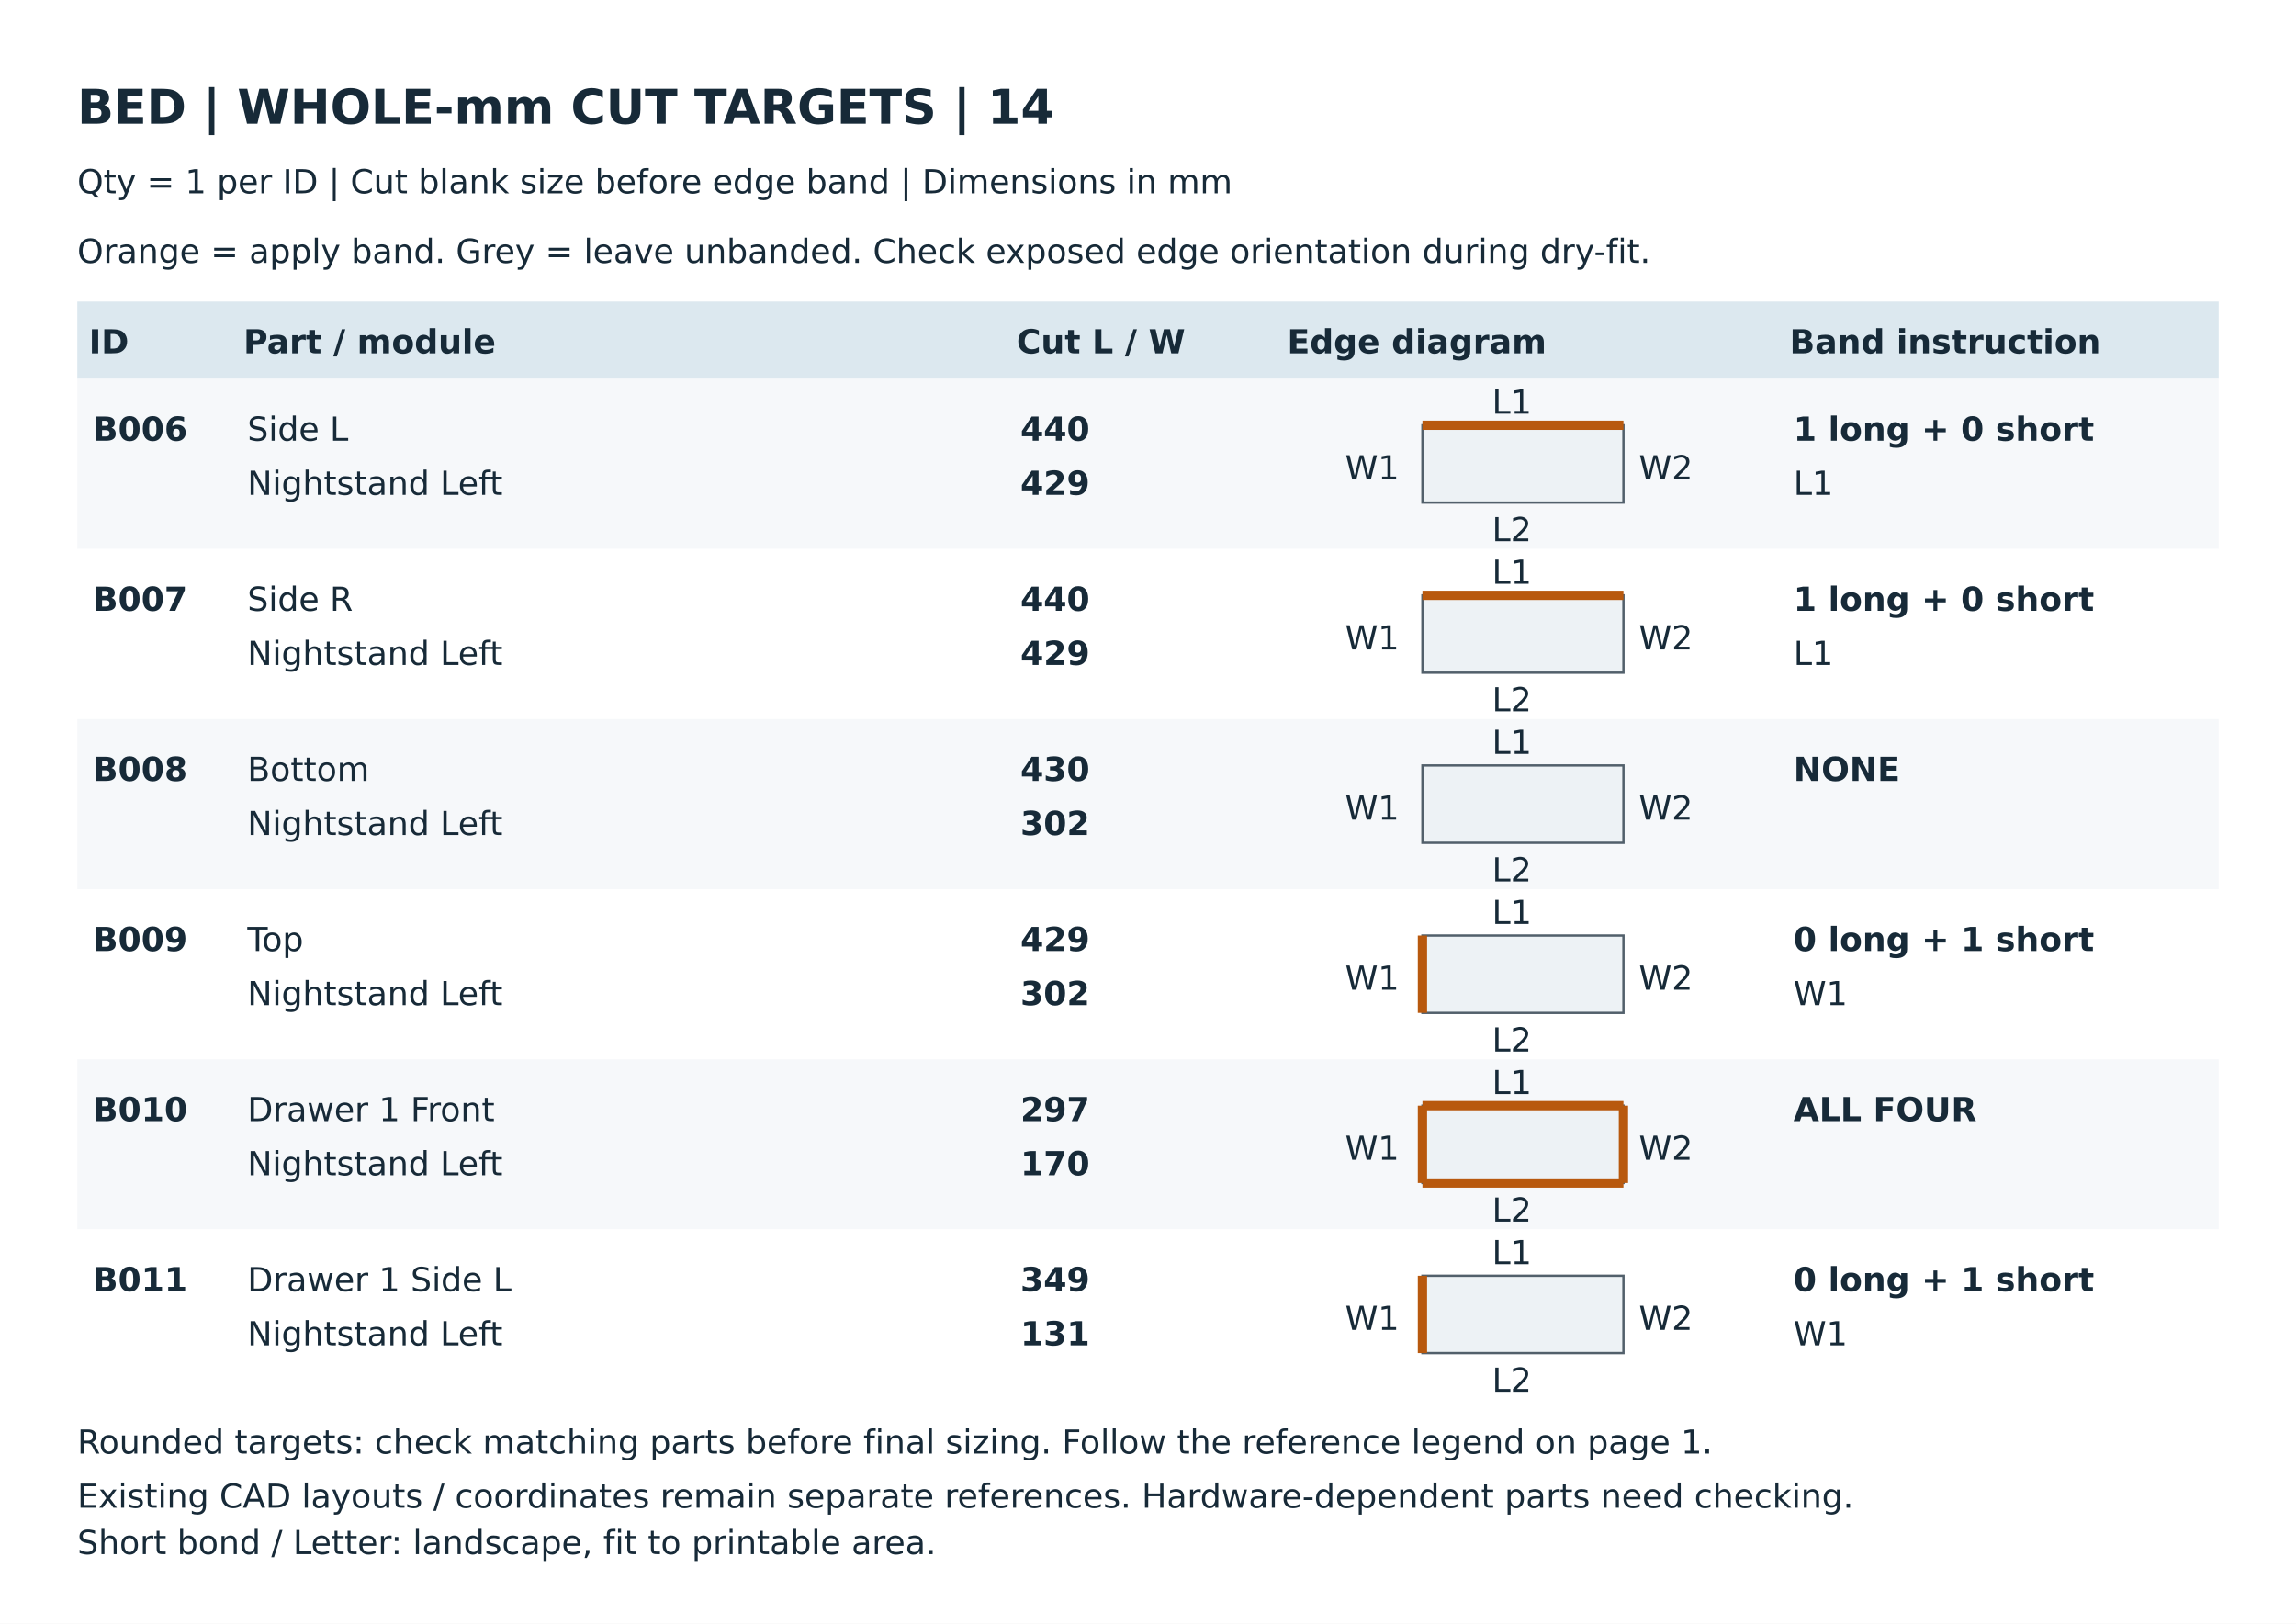
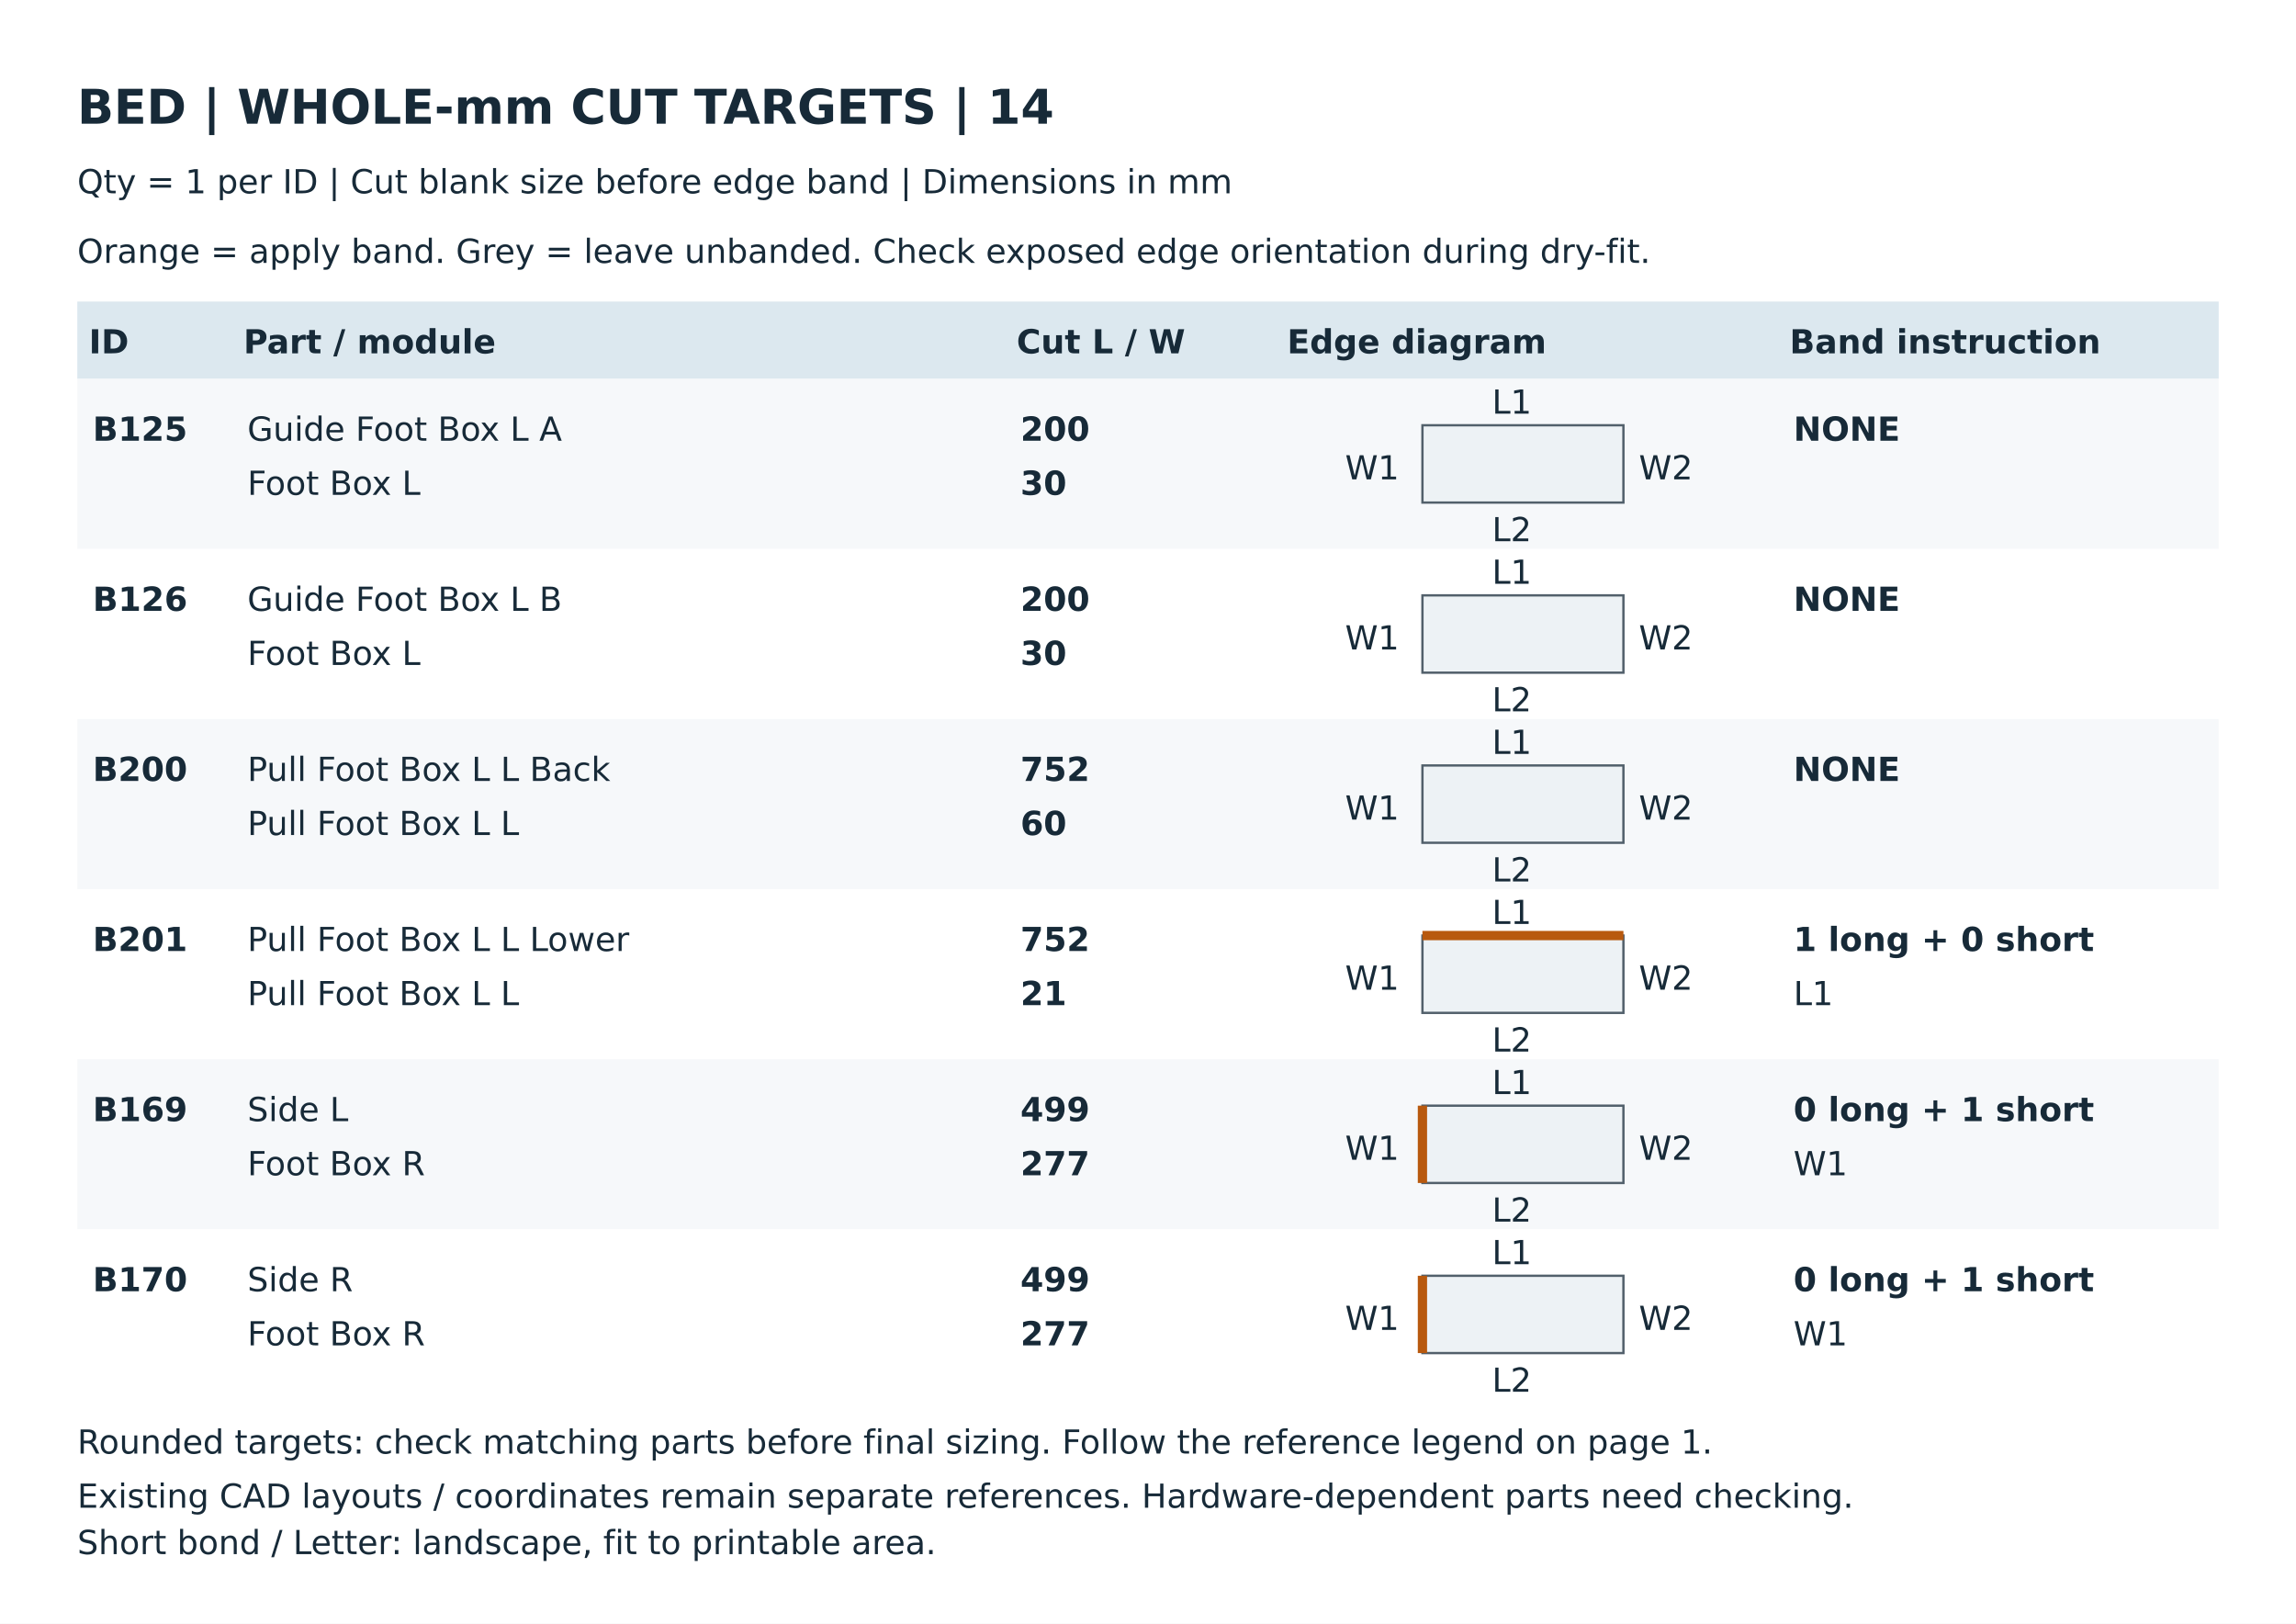
<svg xmlns="http://www.w3.org/2000/svg" width="297mm" height="210mm" viewBox="0 0 297 210">
  <rect width="297" height="210" fill="white" />
  <style>text {font-family:DejaVu Sans,sans-serif;fill:#172a38}</style>
  <text x="10" y="16" font-size="6.2" font-weight="bold">BED | WHOLE-mm CUT TARGETS | 14</text>
  <text x="10" y="25" font-size="4.3">Qty = 1 per ID | Cut blank size before edge band | Dimensions in mm</text>
  <text x="10" y="201" font-size="4.3">Short bond / Letter: landscape, fit to printable area.</text>
  <text x="10" y="34" font-size="4.3">Orange = apply band. Grey = leave unbanded. Check exposed edge orientation during dry-fit.</text>
  <rect x="10" y="39" width="277" height="10" fill="#dce8ef" />
  <text x="11.5" y="45.7" font-size="4.3" font-weight="bold">ID</text>
  <text x="31.5" y="45.7" font-size="4.3" font-weight="bold">Part / module</text>
  <text x="131.5" y="45.7" font-size="4.3" font-weight="bold">Cut L / W</text>
  <text x="166.5" y="45.7" font-size="4.3" font-weight="bold">Edge diagram</text>
  <text x="231.5" y="45.7" font-size="4.3" font-weight="bold">Band instruction</text>
  <rect x="10" y="49" width="277" height="22" fill="#f6f8fa" />
-   <text x="12" y="57" font-size="4.3" font-weight="bold">B006</text>
-   <text x="32" y="57" font-size="4.3">Side L</text>
-   <text x="32" y="64" font-size="4.3">Nightstand Left</text>
-   <text x="132" y="57" font-size="4.3" font-weight="bold">440</text>
-   <text x="132" y="64" font-size="4.3" font-weight="bold">429</text>
+   <text x="12" y="57" font-size="4.3" font-weight="bold">B125</text>
+   <text x="32" y="57" font-size="4.3">Guide Foot Box L A</text>
+   <text x="32" y="64" font-size="4.3">Foot Box L</text>
+   <text x="132" y="57" font-size="4.3" font-weight="bold">200</text>
+   <text x="132" y="64" font-size="4.3" font-weight="bold">30</text>
  <rect x="184" y="55" width="26" height="10" fill="#edf2f5" stroke="#52606b" stroke-width=".3" />
-   <path d="M184 55 L210 55" stroke="#b8590e" stroke-width="1.2" />
  <text x="193" y="53.5" font-size="4.3">L1</text>
  <text x="193" y="70" font-size="4.3">L2</text>
  <text x="174" y="62" font-size="4.3">W1</text>
  <text x="212" y="62" font-size="4.3">W2</text>
-   <text x="232" y="57" font-size="4.3" font-weight="bold">1 long + 0 short</text>
-   <text x="232" y="64" font-size="4.3">L1</text>
+   <text x="232" y="57" font-size="4.3" font-weight="bold">NONE</text>
+   <text x="232" y="64" font-size="4.3" />
  <rect x="10" y="71" width="277" height="22" fill="white" />
-   <text x="12" y="79" font-size="4.3" font-weight="bold">B007</text>
-   <text x="32" y="79" font-size="4.3">Side R</text>
-   <text x="32" y="86" font-size="4.3">Nightstand Left</text>
-   <text x="132" y="79" font-size="4.3" font-weight="bold">440</text>
-   <text x="132" y="86" font-size="4.3" font-weight="bold">429</text>
+   <text x="12" y="79" font-size="4.3" font-weight="bold">B126</text>
+   <text x="32" y="79" font-size="4.3">Guide Foot Box L B</text>
+   <text x="32" y="86" font-size="4.3">Foot Box L</text>
+   <text x="132" y="79" font-size="4.3" font-weight="bold">200</text>
+   <text x="132" y="86" font-size="4.3" font-weight="bold">30</text>
  <rect x="184" y="77" width="26" height="10" fill="#edf2f5" stroke="#52606b" stroke-width=".3" />
-   <path d="M184 77 L210 77" stroke="#b8590e" stroke-width="1.2" />
  <text x="193" y="75.5" font-size="4.3">L1</text>
  <text x="193" y="92" font-size="4.3">L2</text>
  <text x="174" y="84" font-size="4.3">W1</text>
  <text x="212" y="84" font-size="4.3">W2</text>
-   <text x="232" y="79" font-size="4.3" font-weight="bold">1 long + 0 short</text>
-   <text x="232" y="86" font-size="4.3">L1</text>
+   <text x="232" y="79" font-size="4.3" font-weight="bold">NONE</text>
+   <text x="232" y="86" font-size="4.3" />
  <rect x="10" y="93" width="277" height="22" fill="#f6f8fa" />
-   <text x="12" y="101" font-size="4.3" font-weight="bold">B008</text>
-   <text x="32" y="101" font-size="4.3">Bottom</text>
-   <text x="32" y="108" font-size="4.3">Nightstand Left</text>
-   <text x="132" y="101" font-size="4.3" font-weight="bold">430</text>
-   <text x="132" y="108" font-size="4.3" font-weight="bold">302</text>
+   <text x="12" y="101" font-size="4.3" font-weight="bold">B200</text>
+   <text x="32" y="101" font-size="4.3">Pull Foot Box L L Back</text>
+   <text x="32" y="108" font-size="4.3">Pull Foot Box L L</text>
+   <text x="132" y="101" font-size="4.3" font-weight="bold">752</text>
+   <text x="132" y="108" font-size="4.3" font-weight="bold">60</text>
  <rect x="184" y="99" width="26" height="10" fill="#edf2f5" stroke="#52606b" stroke-width=".3" />
  <text x="193" y="97.5" font-size="4.3">L1</text>
  <text x="193" y="114" font-size="4.3">L2</text>
  <text x="174" y="106" font-size="4.3">W1</text>
  <text x="212" y="106" font-size="4.3">W2</text>
  <text x="232" y="101" font-size="4.3" font-weight="bold">NONE</text>
  <text x="232" y="108" font-size="4.3" />
  <rect x="10" y="115" width="277" height="22" fill="white" />
-   <text x="12" y="123" font-size="4.3" font-weight="bold">B009</text>
-   <text x="32" y="123" font-size="4.3">Top</text>
-   <text x="32" y="130" font-size="4.3">Nightstand Left</text>
-   <text x="132" y="123" font-size="4.3" font-weight="bold">429</text>
-   <text x="132" y="130" font-size="4.3" font-weight="bold">302</text>
+   <text x="12" y="123" font-size="4.3" font-weight="bold">B201</text>
+   <text x="32" y="123" font-size="4.3">Pull Foot Box L L Lower</text>
+   <text x="32" y="130" font-size="4.3">Pull Foot Box L L</text>
+   <text x="132" y="123" font-size="4.3" font-weight="bold">752</text>
+   <text x="132" y="130" font-size="4.3" font-weight="bold">21</text>
  <rect x="184" y="121" width="26" height="10" fill="#edf2f5" stroke="#52606b" stroke-width=".3" />
-   <path d="M184 121 L184 131" stroke="#b8590e" stroke-width="1.2" />
+   <path d="M184 121 L210 121" stroke="#b8590e" stroke-width="1.2" />
  <text x="193" y="119.5" font-size="4.3">L1</text>
  <text x="193" y="136" font-size="4.3">L2</text>
  <text x="174" y="128" font-size="4.3">W1</text>
  <text x="212" y="128" font-size="4.3">W2</text>
-   <text x="232" y="123" font-size="4.3" font-weight="bold">0 long + 1 short</text>
-   <text x="232" y="130" font-size="4.3">W1</text>
+   <text x="232" y="123" font-size="4.3" font-weight="bold">1 long + 0 short</text>
+   <text x="232" y="130" font-size="4.3">L1</text>
  <rect x="10" y="137" width="277" height="22" fill="#f6f8fa" />
-   <text x="12" y="145" font-size="4.3" font-weight="bold">B010</text>
-   <text x="32" y="145" font-size="4.3">Drawer 1 Front</text>
-   <text x="32" y="152" font-size="4.3">Nightstand Left</text>
-   <text x="132" y="145" font-size="4.3" font-weight="bold">297</text>
-   <text x="132" y="152" font-size="4.3" font-weight="bold">170</text>
+   <text x="12" y="145" font-size="4.3" font-weight="bold">B169</text>
+   <text x="32" y="145" font-size="4.3">Side L</text>
+   <text x="32" y="152" font-size="4.3">Foot Box R</text>
+   <text x="132" y="145" font-size="4.3" font-weight="bold">499</text>
+   <text x="132" y="152" font-size="4.3" font-weight="bold">277</text>
  <rect x="184" y="143" width="26" height="10" fill="#edf2f5" stroke="#52606b" stroke-width=".3" />
-   <path d="M184 143 L210 143" stroke="#b8590e" stroke-width="1.2" />
-   <path d="M184 153 L210 153" stroke="#b8590e" stroke-width="1.2" />
  <path d="M184 143 L184 153" stroke="#b8590e" stroke-width="1.2" />
-   <path d="M210 143 L210 153" stroke="#b8590e" stroke-width="1.2" />
  <text x="193" y="141.5" font-size="4.3">L1</text>
  <text x="193" y="158" font-size="4.3">L2</text>
  <text x="174" y="150" font-size="4.3">W1</text>
  <text x="212" y="150" font-size="4.3">W2</text>
-   <text x="232" y="145" font-size="4.3" font-weight="bold">ALL FOUR</text>
+   <text x="232" y="145" font-size="4.3" font-weight="bold">0 long + 1 short</text>
+   <text x="232" y="152" font-size="4.3">W1</text>
  <rect x="10" y="159" width="277" height="22" fill="white" />
-   <text x="12" y="167" font-size="4.3" font-weight="bold">B011</text>
-   <text x="32" y="167" font-size="4.3">Drawer 1 Side L</text>
-   <text x="32" y="174" font-size="4.3">Nightstand Left</text>
-   <text x="132" y="167" font-size="4.3" font-weight="bold">349</text>
-   <text x="132" y="174" font-size="4.3" font-weight="bold">131</text>
+   <text x="12" y="167" font-size="4.3" font-weight="bold">B170</text>
+   <text x="32" y="167" font-size="4.3">Side R</text>
+   <text x="32" y="174" font-size="4.3">Foot Box R</text>
+   <text x="132" y="167" font-size="4.3" font-weight="bold">499</text>
+   <text x="132" y="174" font-size="4.3" font-weight="bold">277</text>
  <rect x="184" y="165" width="26" height="10" fill="#edf2f5" stroke="#52606b" stroke-width=".3" />
  <path d="M184 165 L184 175" stroke="#b8590e" stroke-width="1.2" />
  <text x="193" y="163.5" font-size="4.3">L1</text>
  <text x="193" y="180" font-size="4.3">L2</text>
  <text x="174" y="172" font-size="4.3">W1</text>
  <text x="212" y="172" font-size="4.3">W2</text>
  <text x="232" y="167" font-size="4.3" font-weight="bold">0 long + 1 short</text>
  <text x="232" y="174" font-size="4.3">W1</text>
  <text x="10" y="188" font-size="4.3">Rounded targets: check matching parts before final sizing. Follow the reference legend on page 1.</text>
  <text x="10" y="195" font-size="4.3">Existing CAD layouts / coordinates remain separate references. Hardware-dependent parts need checking.</text>
</svg>
